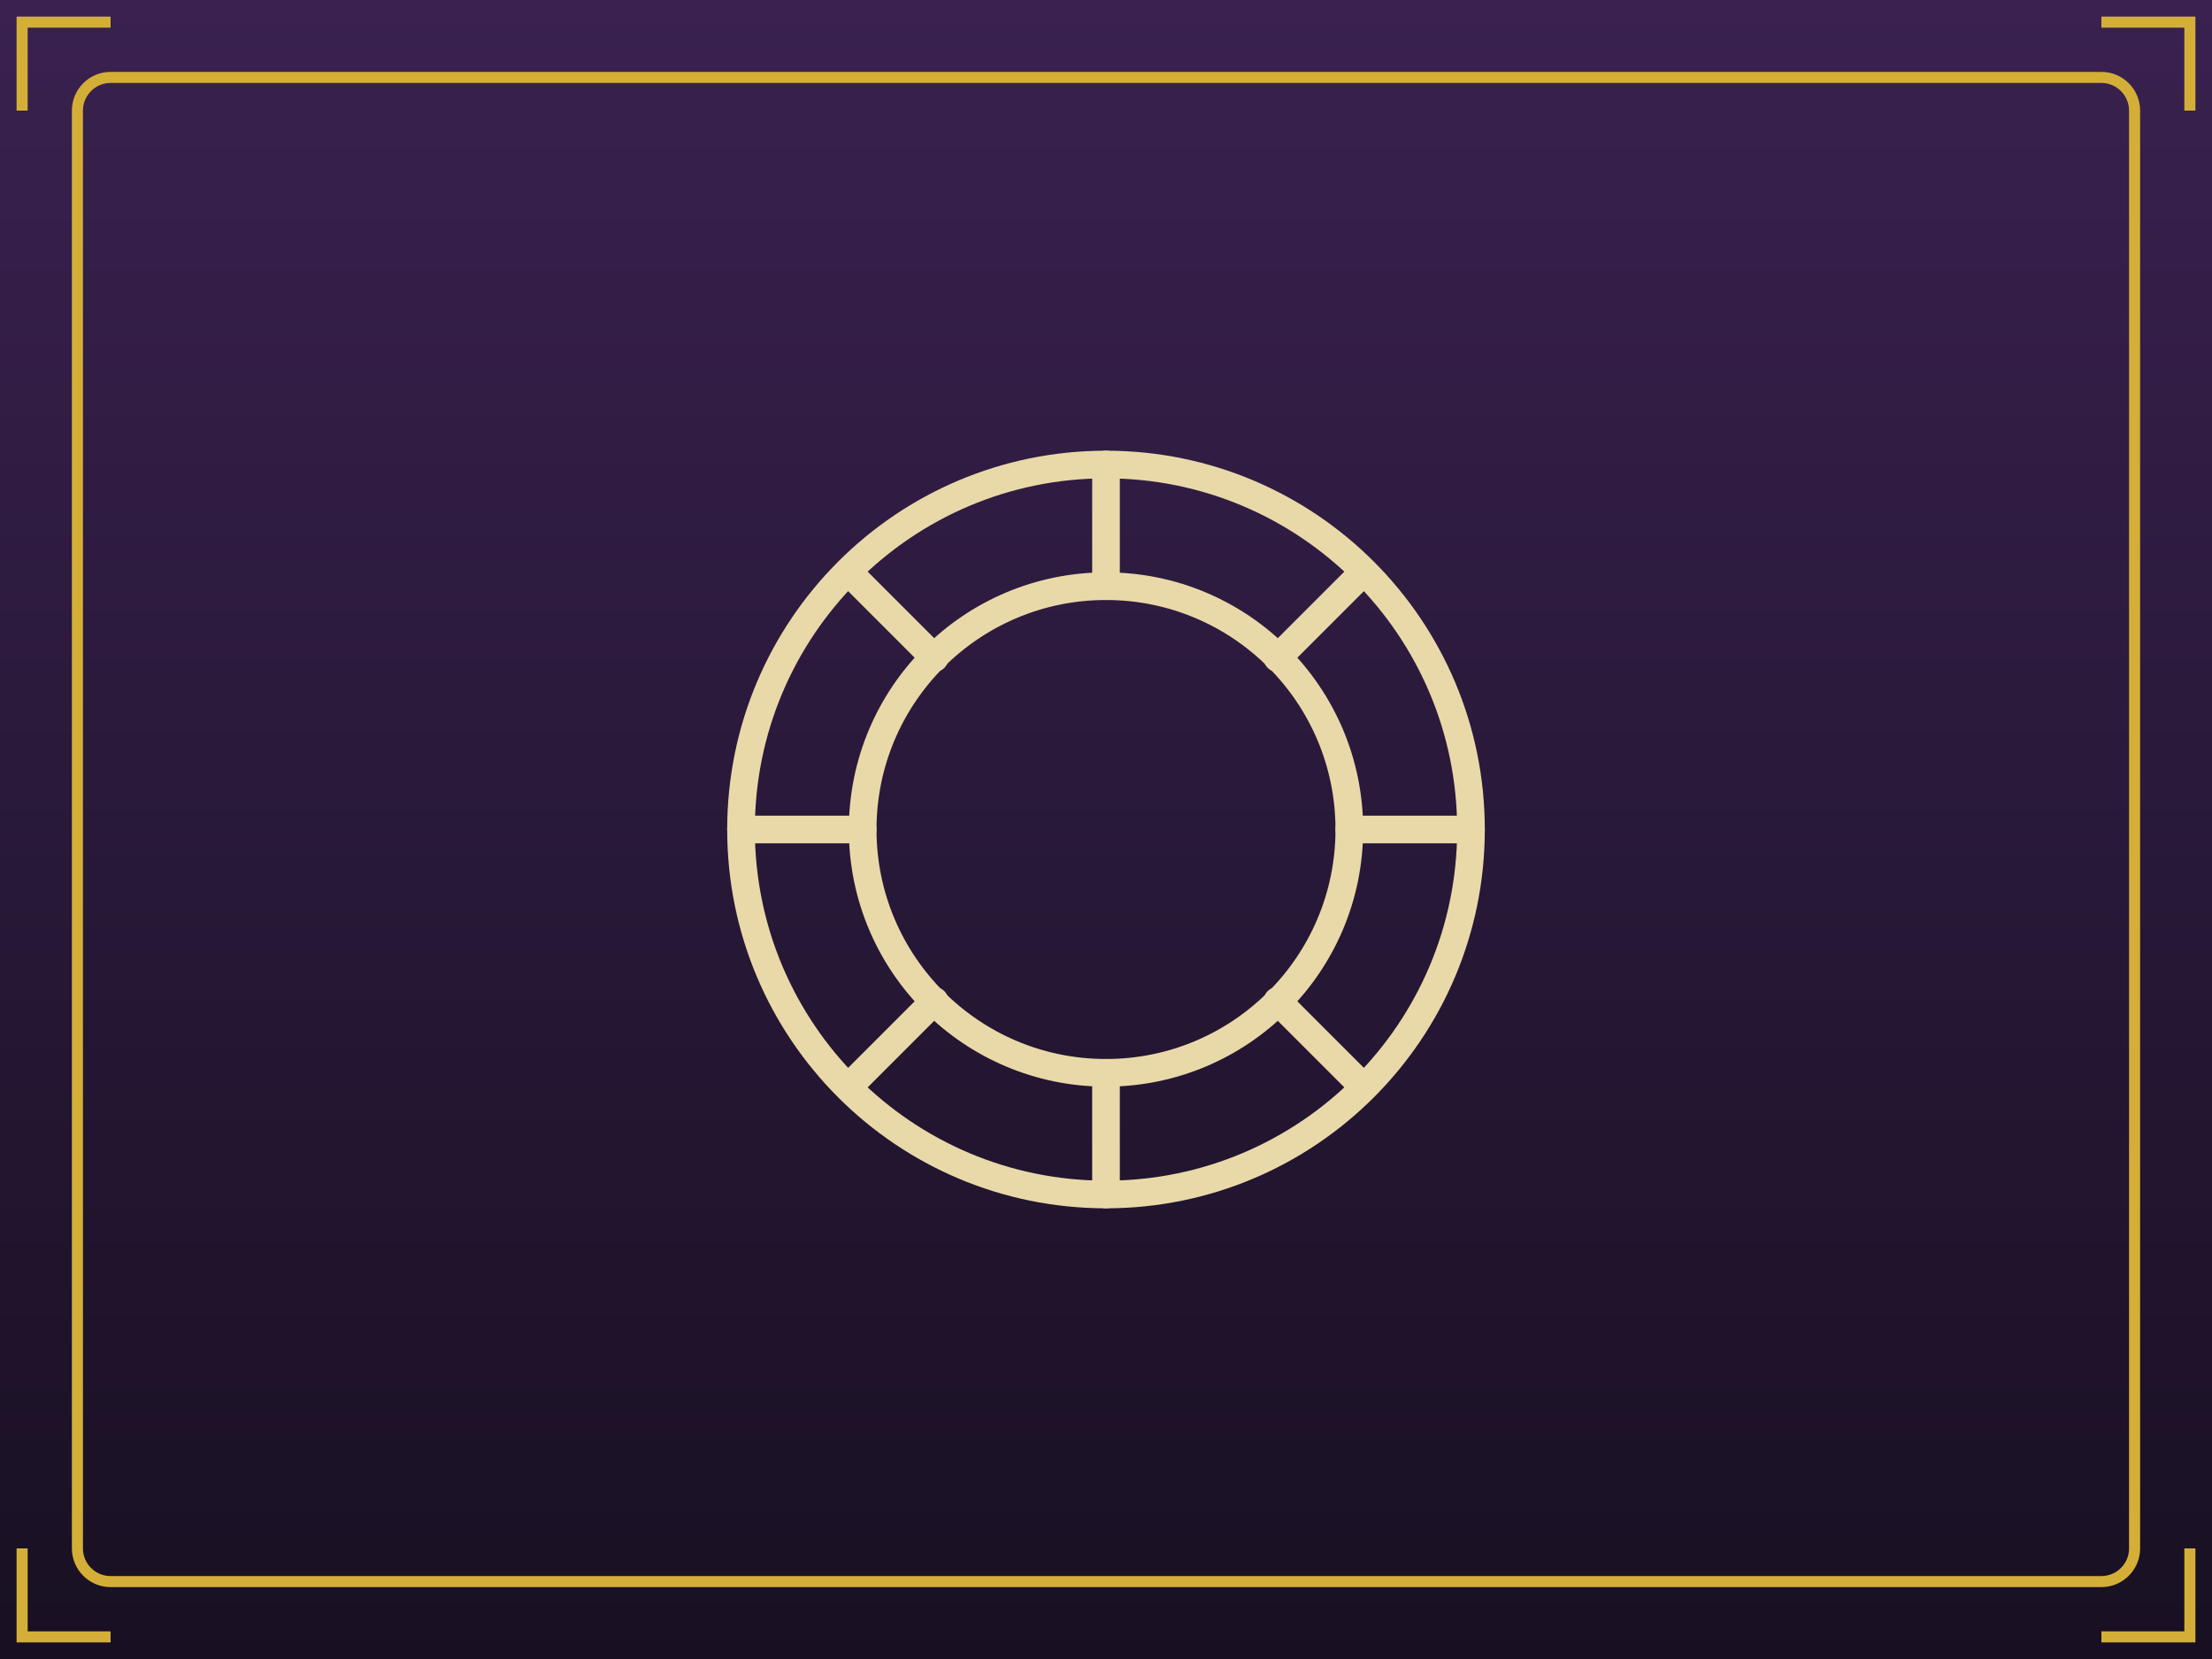
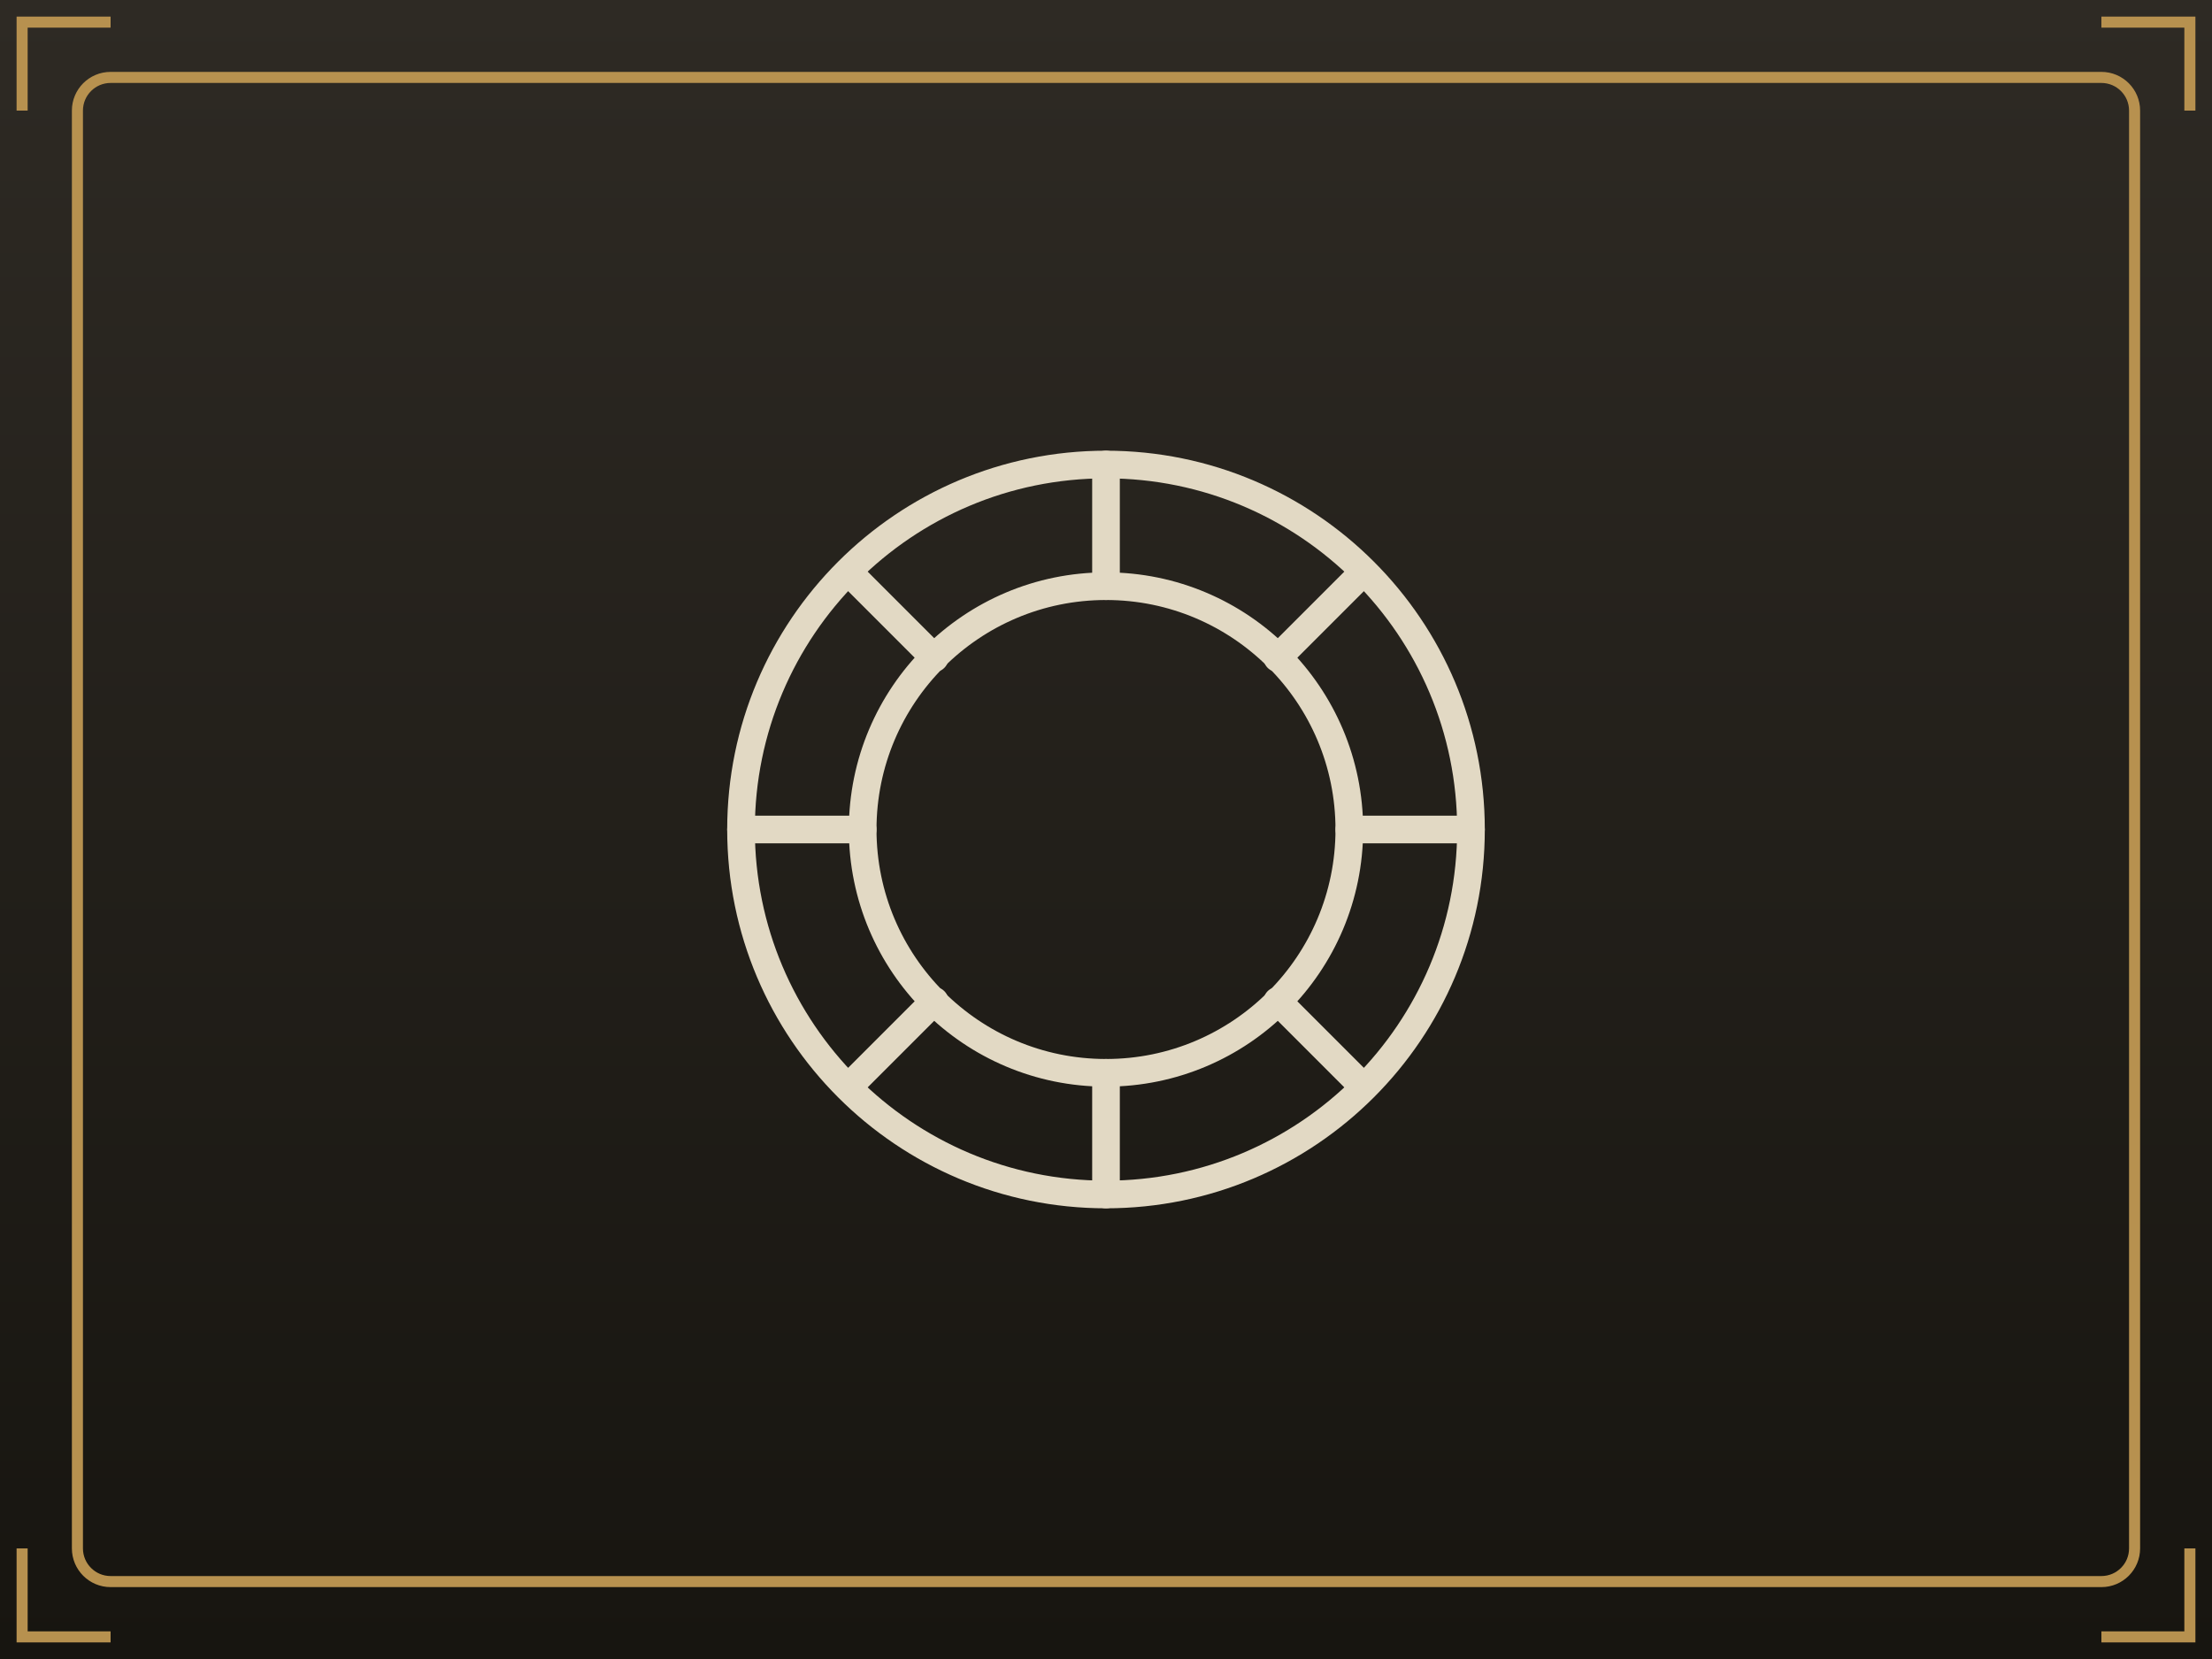
<svg xmlns="http://www.w3.org/2000/svg" viewBox="0 0 400 300">
  <defs>
    <linearGradient id="bgOrg" x1="0" y1="0" x2="0" y2="1">
-       <stop offset="0%" stop-color="#3a2150" />
-       <stop offset="100%" stop-color="#181022" />
+       <stop offset="0%" stop-color="#2e2a24" />
+       <stop offset="100%" stop-color="#171510" />
    </linearGradient>
  </defs>
  <rect width="400" height="300" fill="url(#bgOrg)" />
-   <rect x="14" y="14" width="372" height="272" rx="6" fill="none" stroke="#d4af37" stroke-width="2" />
-   <g stroke="#d4af37" stroke-width="2" fill="none">
+   <rect x="14" y="14" width="372" height="272" rx="6" fill="none" stroke="#b7914f" stroke-width="2" />
+   <g stroke="#b7914f" stroke-width="2" fill="none">
    <path d="M4 20 V4 H20" />
    <path d="M380 4 H396 V20" />
    <path d="M396 280 V296 H380" />
    <path d="M20 296 H4 V280" />
  </g>
-   <g fill="none" stroke="#e9d9a8" stroke-width="5" stroke-linejoin="round" stroke-linecap="round">
+   <g fill="none" stroke="#e2d9c4" stroke-width="5" stroke-linejoin="round" stroke-linecap="round">
    <circle cx="200" cy="150" r="66" />
    <circle cx="200" cy="150" r="44" />
    <path d="M200,84 L200,106 M200,194 L200,216 M134,150 L156,150 M244,150 L266,150" />
    <path d="M154,104 L169,119 M231,119 L246,104 M154,196 L169,181 M231,181 L246,196" />
  </g>
</svg>
